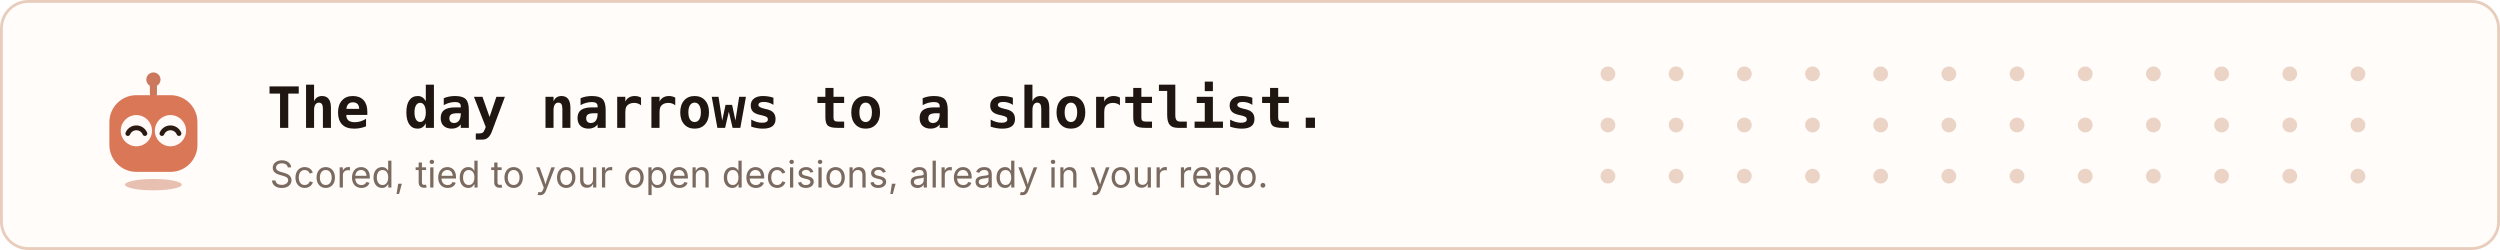
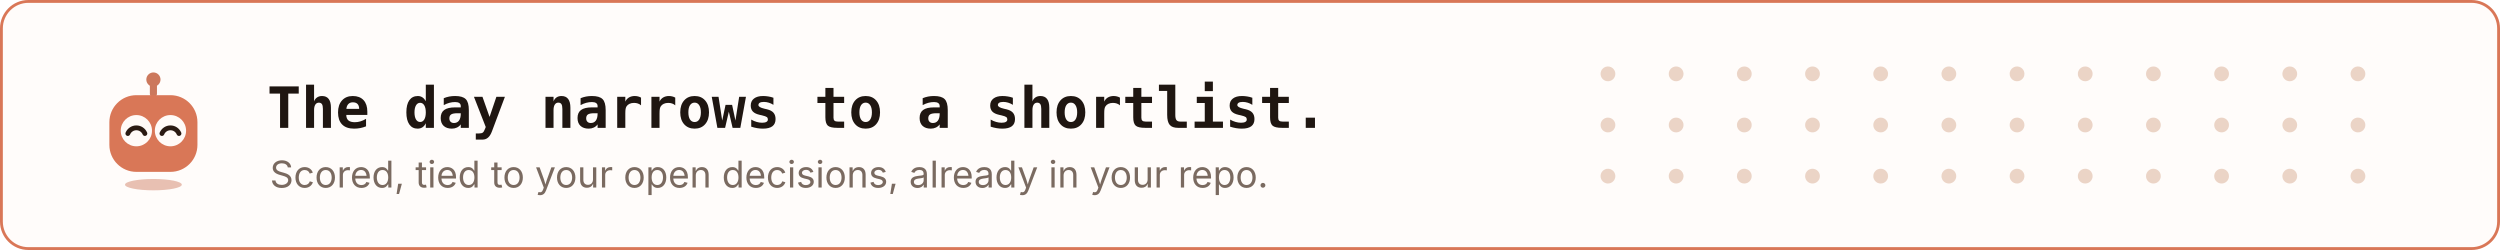
<svg xmlns="http://www.w3.org/2000/svg" width="880" height="88" viewBox="0 0 880 88" role="img" aria-label="The day narrows to a shortlist. Scored, tied to your open decisions, already in your repo.">
  <style>
    .card   { fill: #FFFCFA; }
-     .edge   { fill: none; stroke: #E8CDBD; }
+     .edge   { fill: none; stroke: #D97757; }
    .head   { fill: #1F1611; }
    .sub    { fill: #7A6A60; }
    .dot    { fill: #E8CDBD; opacity: .85; }
    .hit    { fill: #D97757; }
    .ring   { fill: none; stroke: #D97757; stroke-width: 1.4; stroke-linecap: round; }
    .hull   { fill: #D97757; }
    .iris   { fill: #FFFAF7; }
    .joy    { fill: none; stroke: #2A1A12; stroke-width: 3.4; stroke-linecap: round; }
    .reti   { fill: none; stroke: #2A1A12; stroke-width: 2; stroke-linecap: round; }
    .retd   { fill: #2A1A12; }
    .stalk  { stroke: #CC785C; stroke-width: 5; stroke-linecap: round; fill: none; }
    .beacon { fill: #CC785C; }
    .wave   { fill: none; stroke: #CC785C; stroke-width: 2.6; stroke-linecap: round; opacity: 0; }
    .shadow { fill: #CC785C; opacity: .45; }
    .rig  { animation: bob 3.4s ease-in-out infinite; }
    .w1   { animation: ping 2.6s ease-in-out infinite; }
    .w2   { animation: ping 2.6s ease-in-out .34s infinite; }
    .lock { opacity: 0; animation: lock 4.2s ease-in-out infinite; }
    .l2   { animation-delay: .5s; }
    .l3   { animation-delay: 1s; }
    .aim  { opacity: 0; animation: aim 4.2s ease-in-out infinite; }
    .joy  { animation: rest 4.2s ease-in-out infinite; }
    @keyframes bob  { 0%, 100% { transform: translateY(0); } 50% { transform: translateY(-3px); } }
    @keyframes ping { 0%, 100% { opacity: 0; } 12%, 42% { opacity: .85; } 58% { opacity: 0; } }
    @keyframes lock { 0%, 8%   { opacity: 0; transform: scale(1.7); }
                      22%, 84% { opacity: 1; transform: scale(1); }
                      96%, 100% { opacity: 0; transform: scale(1); } }
    @keyframes aim  { 0%, 36% { opacity: 1; } 44%, 86% { opacity: 0; }
                      92%, 100% { opacity: 1; } }
    @keyframes rest { 0%, 36% { opacity: 0; } 44%, 86% { opacity: 1; }
                      92%, 100% { opacity: 0; } }
    @media (prefers-reduced-motion: reduce) {
      .rig, .wave, .lock, .aim, .joy { animation: none; }
      .aim { opacity: 0; }
      .wave { opacity: .5; }
      .lock { opacity: 1; }
    }

    .m { font-family: ui-monospace, SFMono-Regular, 'SF Mono', Menlo, Consolas, monospace; }
    .s { font-family: system-ui, -apple-system, 'Segoe UI', 'Noto Sans KR', sans-serif; }
  </style>
  <rect class="card" width="880" height="88" rx="10" />
  <rect class="edge" x=".5" y=".5" width="879" height="87" rx="9.5" />
  <g transform="translate(30,20) scale(.5)">
    <ellipse class="shadow" cx="48" cy="90" rx="20" ry="4" />
    <g class="rig">
      <path class="wave w1" d="M41.04 11.12 A8.5 8.5 0 0 1 54.96 11.12" />
      <path class="wave w2" d="M36.94 8.25 A13.5 13.5 0 0 1 59.06 8.25" />
      <path class="stalk" d="M48 26 V19" />
      <circle class="beacon" cx="48" cy="16" r="5" />
      <rect class="hull" x="17" y="27" width="62" height="54" rx="19" />
      <circle class="iris" cx="36" cy="52" r="11" />
      <path class="joy" d="M30 54 a6.5 6.5 0 0 1 12 0" />
      <g class="aim">
        <circle class="reti" cx="36" cy="52" r="4.8" />
        <circle class="retd" cx="36" cy="52" r="1.8" />
        <path class="reti" d="M36 42.4 v2.8 M36 58.8 v2.8 M26.4 52 h2.8 M42.8 52 h2.8" />
      </g>
      <circle class="iris" cx="60" cy="52" r="11" />
      <path class="joy" d="M54 54 a6.5 6.5 0 0 1 12 0" />
      <g class="aim">
        <circle class="reti" cx="60" cy="52" r="4.8" />
        <circle class="retd" cx="60" cy="52" r="1.8" />
        <path class="reti" d="M60 42.4 v2.8 M60 58.8 v2.8 M50.4 52 h2.8 M66.8 52 h2.8" />
      </g>
    </g>
  </g>
  <text class="m head" x="94" y="45" font-size="20" font-weight="700">The day narrows to a shortlist.</text>
  <text class="s sub" x="95" y="66" font-size="13">Scored, tied to your open decisions, already in your repo.</text>
  <circle class="dot" cx="566" cy="26" r="2.6" />
  <circle class="dot" cx="590" cy="26" r="2.6" />
  <circle class="dot" cx="614" cy="26" r="2.6" />
  <g class="lock l1" style="transform-origin:614px 26px">
    <circle class="hit" cx="614" cy="26" r="3.2" />
    <circle class="ring" cx="614" cy="26" r="7.5" />
    <path class="ring" d="M603 26 h4 M621 26 h4 M614 15 v4 M614 33 v4" />
  </g>
  <circle class="dot" cx="638" cy="26" r="2.6" />
  <circle class="dot" cx="662" cy="26" r="2.6" />
  <circle class="dot" cx="686" cy="26" r="2.6" />
  <circle class="dot" cx="710" cy="26" r="2.6" />
  <circle class="dot" cx="734" cy="26" r="2.6" />
  <circle class="dot" cx="758" cy="26" r="2.6" />
  <circle class="dot" cx="782" cy="26" r="2.6" />
  <circle class="dot" cx="806" cy="26" r="2.6" />
  <circle class="dot" cx="830" cy="26" r="2.6" />
  <circle class="dot" cx="566" cy="44" r="2.6" />
  <circle class="dot" cx="590" cy="44" r="2.6" />
  <circle class="dot" cx="614" cy="44" r="2.6" />
  <circle class="dot" cx="638" cy="44" r="2.6" />
  <circle class="dot" cx="662" cy="44" r="2.6" />
  <circle class="dot" cx="686" cy="44" r="2.6" />
  <circle class="dot" cx="710" cy="44" r="2.6" />
  <circle class="dot" cx="734" cy="44" r="2.6" />
  <circle class="dot" cx="758" cy="44" r="2.6" />
  <circle class="dot" cx="782" cy="44" r="2.6" />
  <g class="lock l3" style="transform-origin:782px 44px">
    <circle class="hit" cx="782" cy="44" r="3.2" />
    <circle class="ring" cx="782" cy="44" r="7.5" />
    <path class="ring" d="M771 44 h4 M789 44 h4 M782 33 v4 M782 51 v4" />
  </g>
  <circle class="dot" cx="806" cy="44" r="2.6" />
  <circle class="dot" cx="830" cy="44" r="2.6" />
  <circle class="dot" cx="566" cy="62" r="2.6" />
  <circle class="dot" cx="590" cy="62" r="2.6" />
  <circle class="dot" cx="614" cy="62" r="2.6" />
  <circle class="dot" cx="638" cy="62" r="2.6" />
  <circle class="dot" cx="662" cy="62" r="2.6" />
  <circle class="dot" cx="686" cy="62" r="2.6" />
  <circle class="dot" cx="710" cy="62" r="2.6" />
  <g class="lock l2" style="transform-origin:710px 62px">
    <circle class="hit" cx="710" cy="62" r="3.2" />
    <circle class="ring" cx="710" cy="62" r="7.5" />
    <path class="ring" d="M699 62 h4 M717 62 h4 M710 51 v4 M710 69 v4" />
  </g>
  <circle class="dot" cx="734" cy="62" r="2.6" />
  <circle class="dot" cx="758" cy="62" r="2.6" />
  <circle class="dot" cx="782" cy="62" r="2.6" />
  <circle class="dot" cx="806" cy="62" r="2.6" />
  <circle class="dot" cx="830" cy="62" r="2.6" />
</svg>
